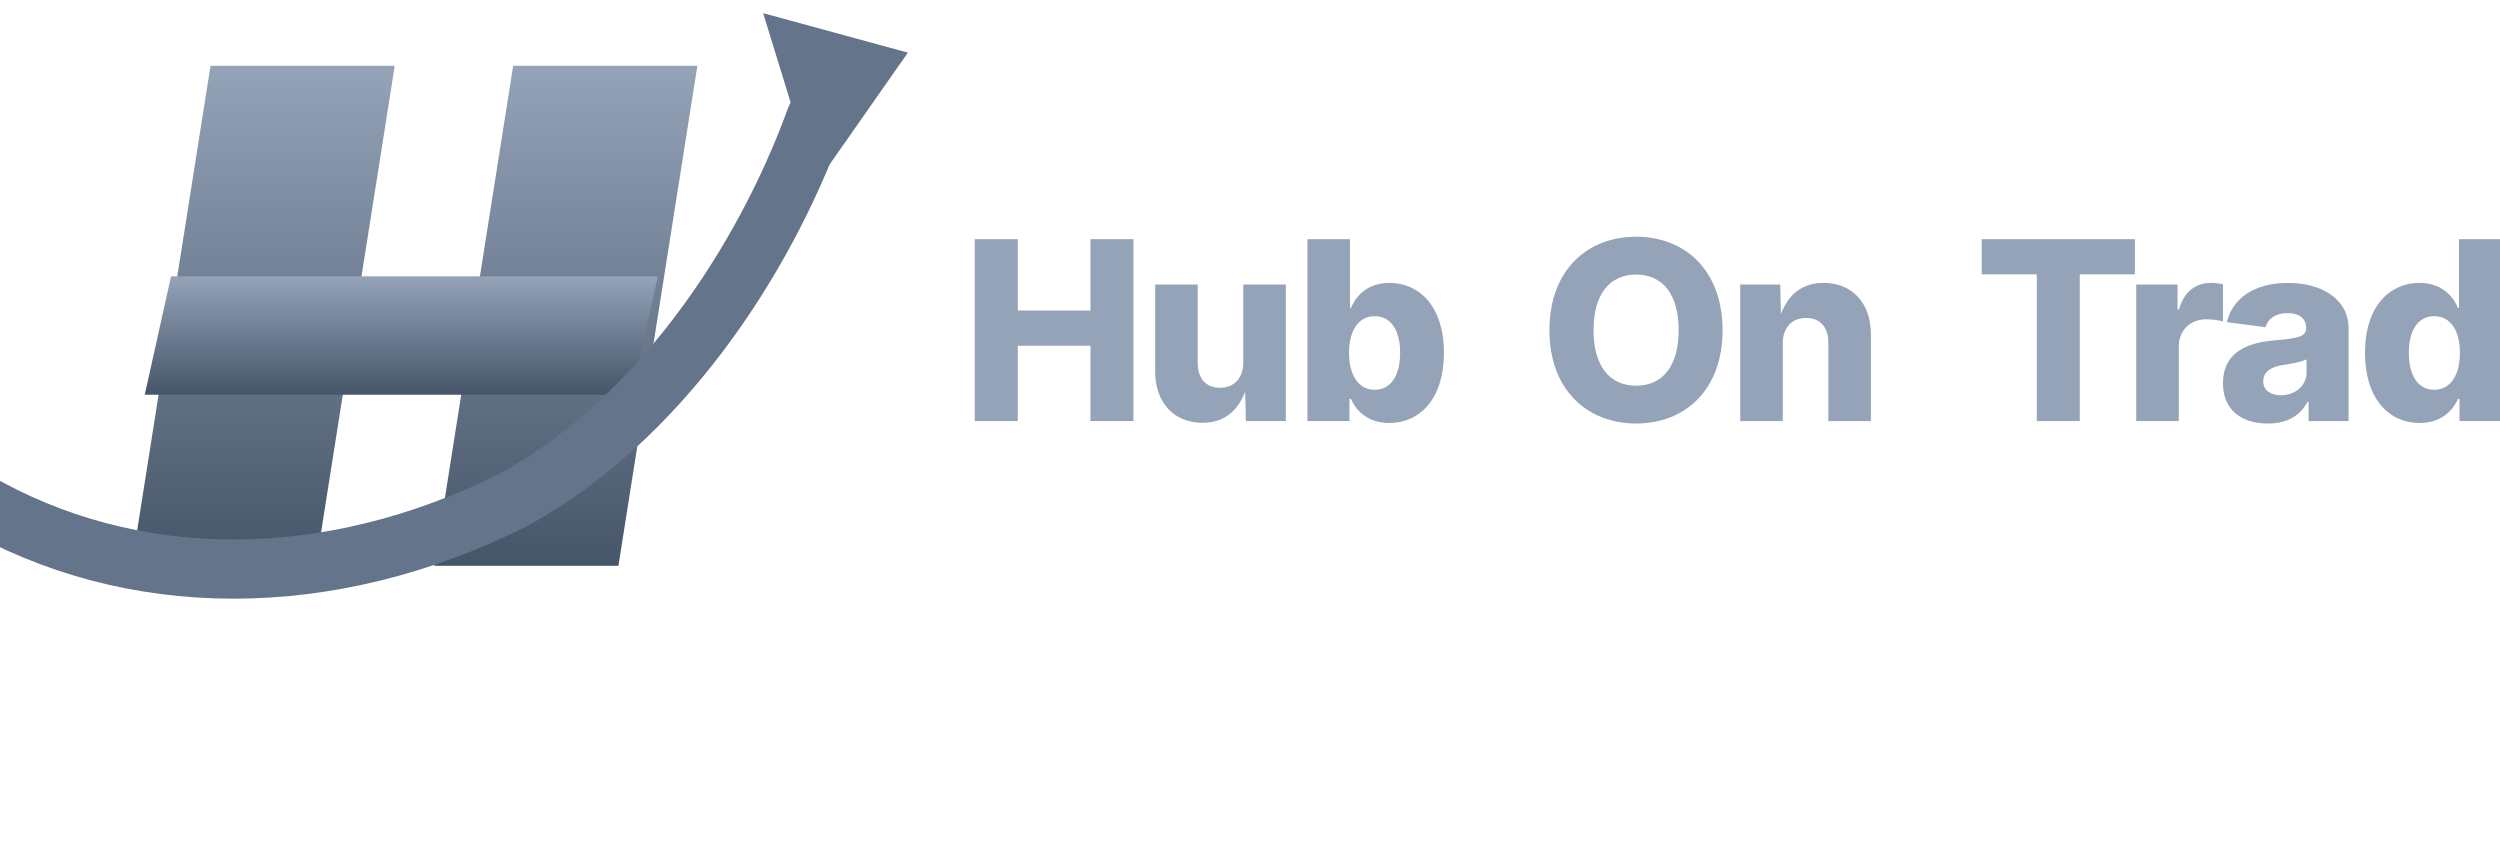
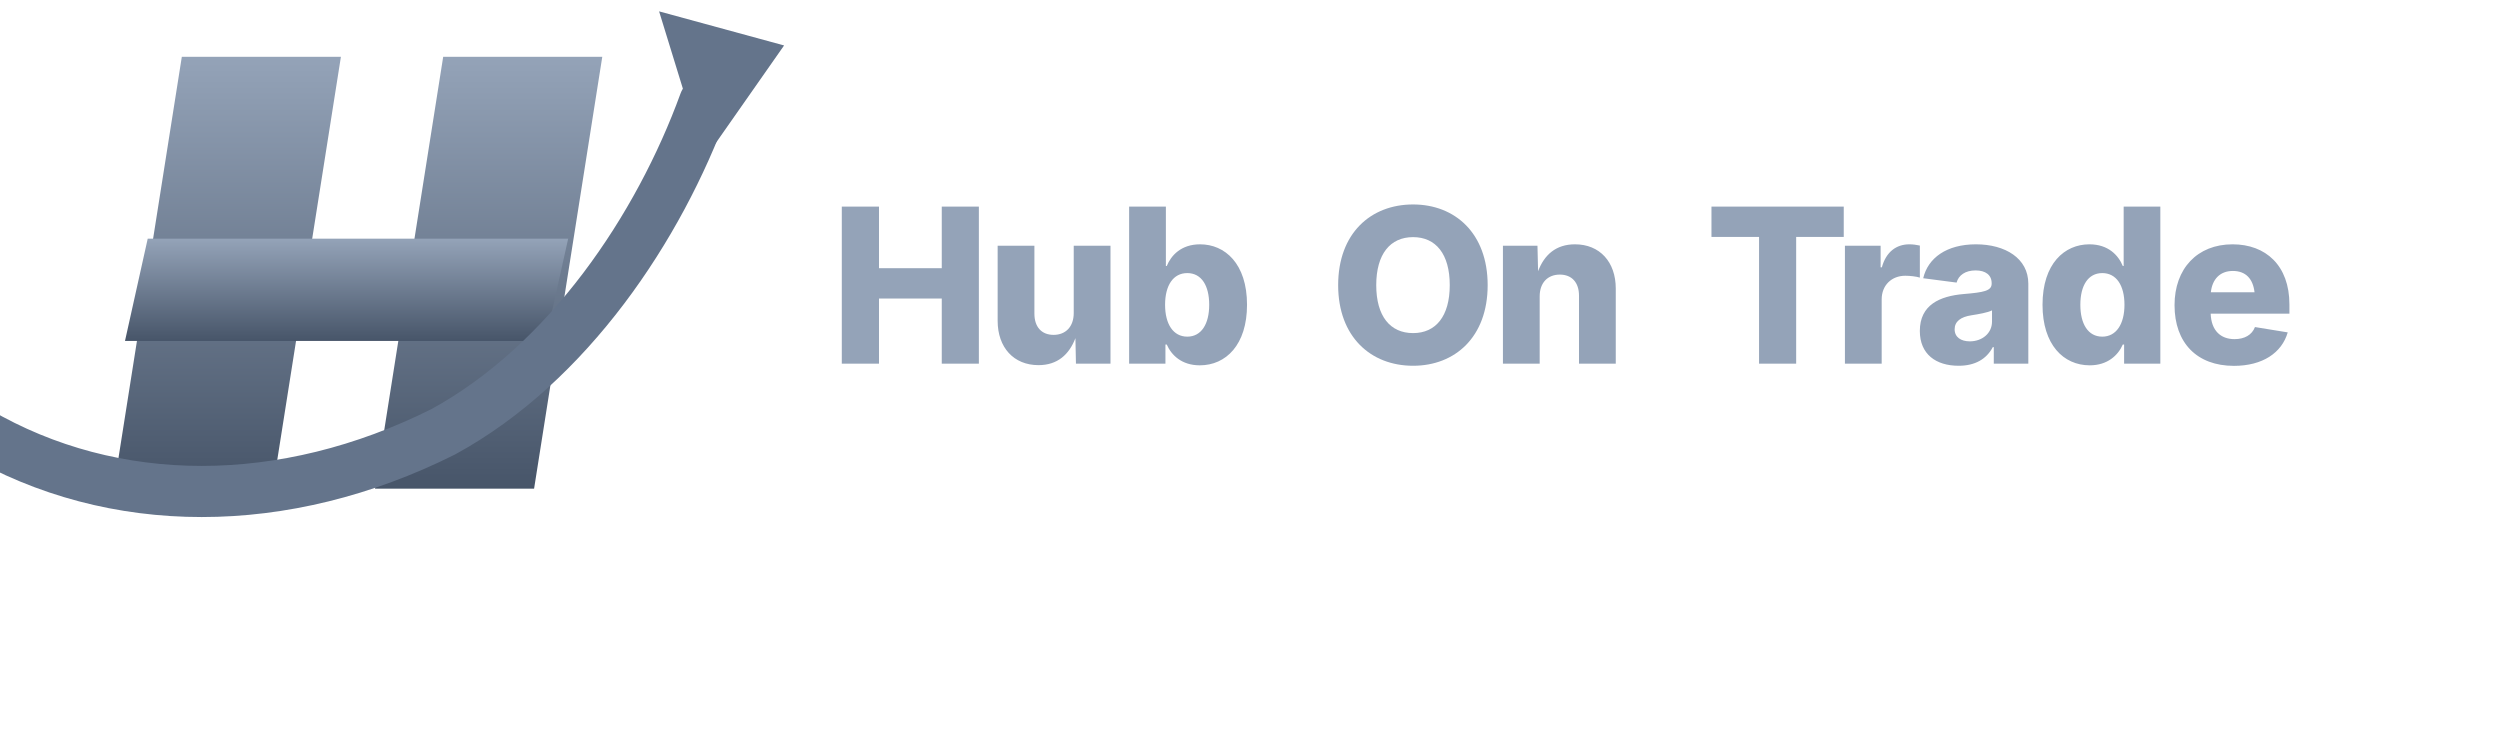
- <svg xmlns="http://www.w3.org/2000/svg" viewBox="0 0 380 130" role="img" aria-label="HubOnTrade">
+ <svg xmlns="http://www.w3.org/2000/svg" viewBox="0 0 440 130" role="img" aria-label="HubOnTrade">
  <defs>
    <linearGradient id="hubGray" x1="0%" y1="0%" x2="0%" y2="100%">
      <stop offset="0%" stop-color="#94A3B8" />
      <stop offset="100%" stop-color="#475569" />
    </linearGradient>
  </defs>
  <g transform="translate(2, 4)">
    <path d="M30,6 L58,6 L46,82 L18,82 Z" fill="url(#hubGray)" />
    <path d="M76,6 L104,6 L92,82 L64,82 Z" fill="url(#hubGray)" />
    <path d="M24,38 L98,38 L94,56 L20,56 Z" fill="url(#hubGray)" />
  </g>
  <g>
    <path d="M-4,76 C20,90 50,90 78,76 C100,64 116,40 124,18" fill="none" stroke="#64748B" stroke-width="9" stroke-linecap="round" />
    <path d="M116,2 L138,8 L124,28 Z" fill="#64748B" />
  </g>
  <g font-family="'Poppins', 'Inter', system-ui, sans-serif" font-weight="800" font-size="38" letter-spacing="-1" fill="#94A3B8">
    <text x="146" y="64">Hub</text>
    <text x="234" y="64">On</text>
    <text x="300" y="64">Trade</text>
  </g>
</svg>
